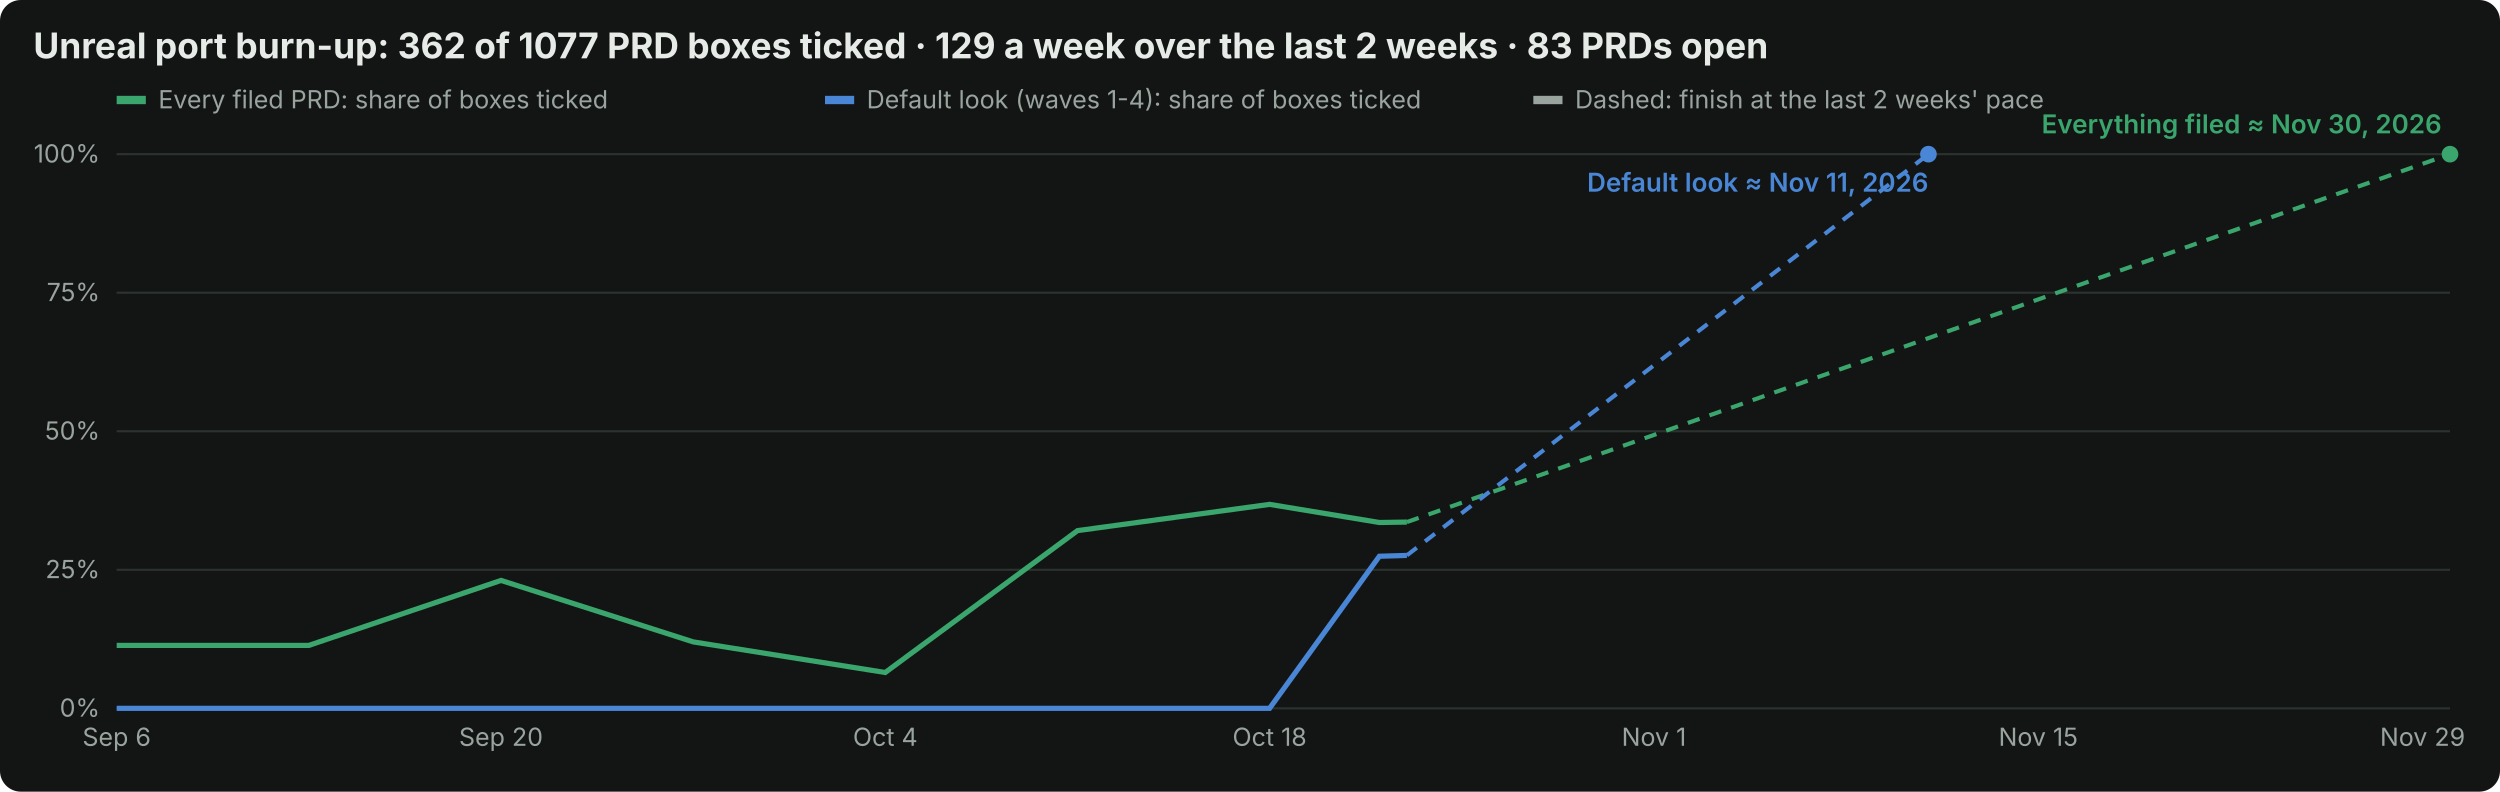
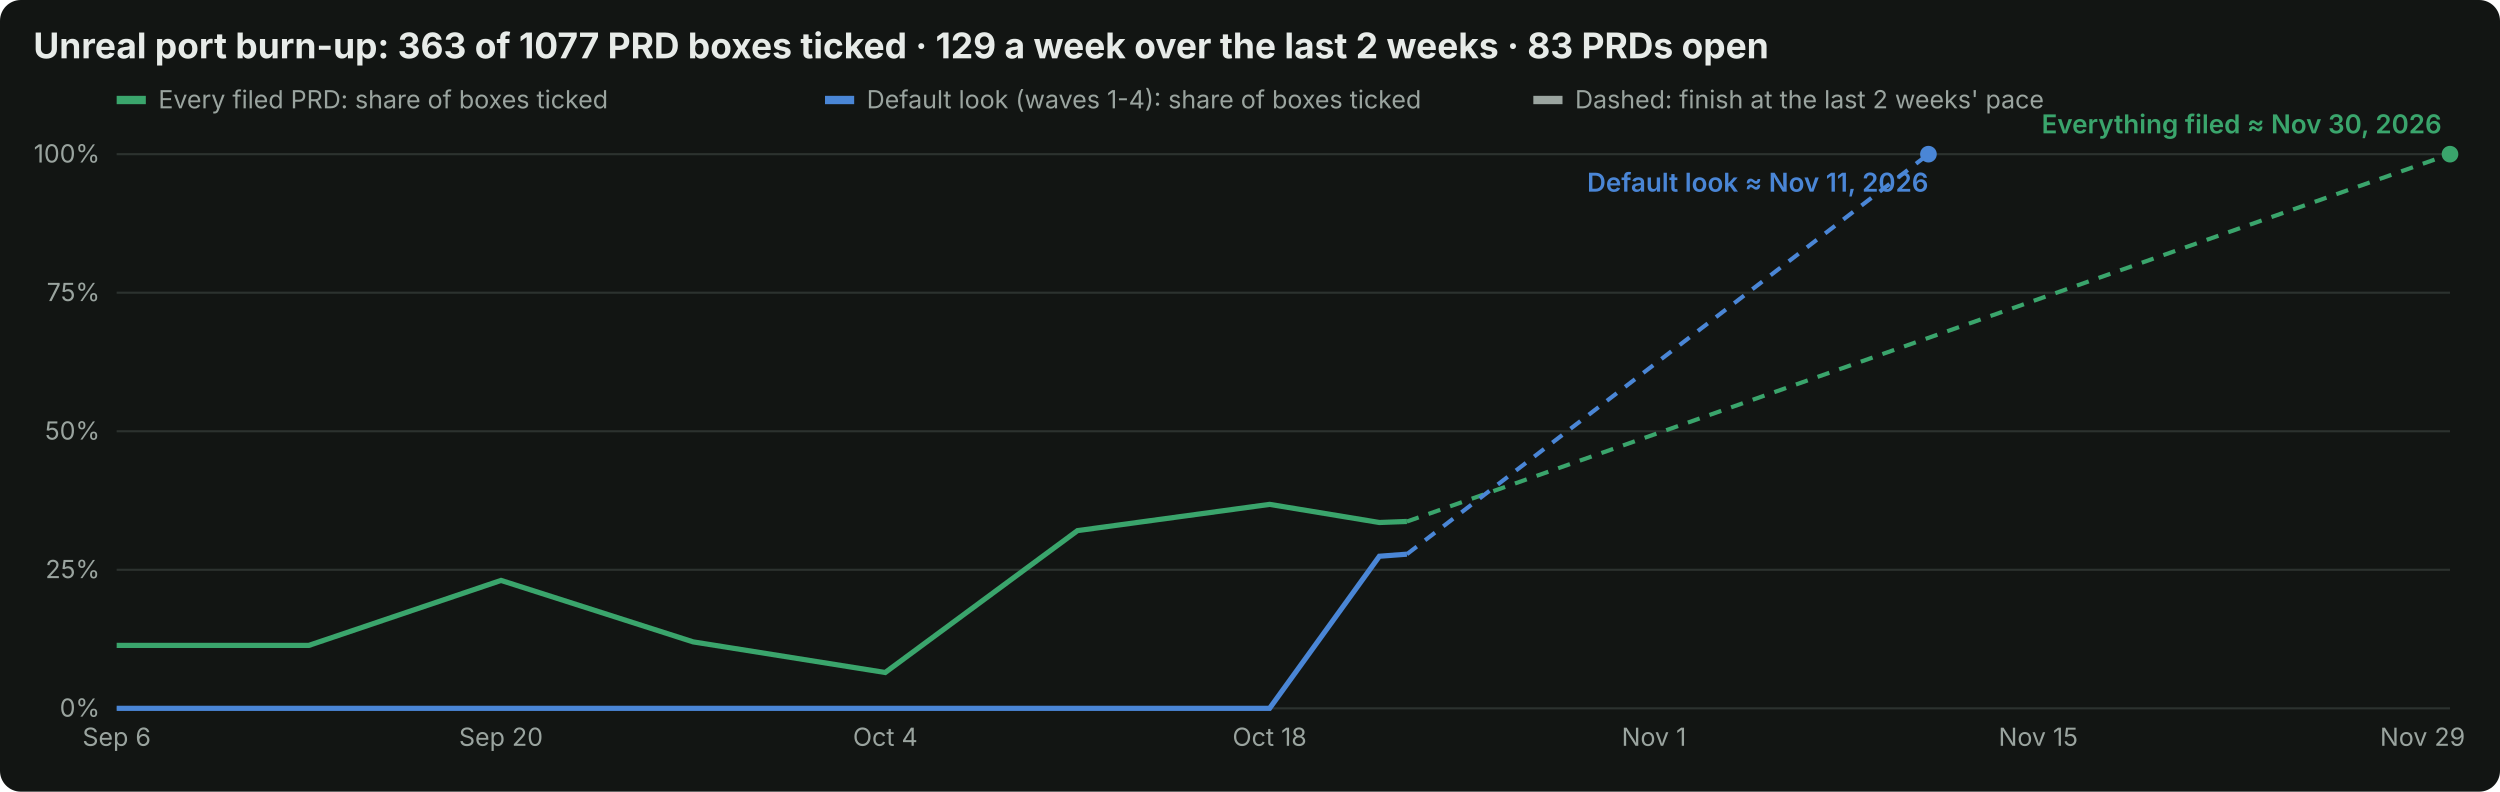
<svg xmlns="http://www.w3.org/2000/svg" viewBox="0 0 1200 380" width="1200" height="380" font-family="system-ui, -apple-system, Segoe UI, sans-serif">
  <style>.h{fill:#e7ebe8;font-size:17px;font-weight:700}.t{fill:#9aa49f;font-size:12px}.e{font-size:12.5px;font-weight:600}</style>
  <rect width="1200" height="380" rx="10" fill="#121513" />
-   <text x="16" y="28" class="h">Unreal port burn-up: 362 of 1077 PRD boxes ticked · 129 a week over the last 2 weeks · 83 PRDs open</text>
+   <text x="16" y="28" class="h">Unreal port burn-up: 363 of 1077 PRD boxes ticked · 129 a week over the last 2 weeks · 83 PRDs open</text>
  <rect x="56" y="46" width="14" height="4" fill="#3aa56c" />
  <text x="76" y="52" class="t">Every filed PRD: share of boxes ticked</text>
  <rect x="396" y="46" width="14" height="4" fill="#4a86d6" />
  <text x="416" y="52" class="t">Default look (waves 1-4): share of boxes ticked</text>
  <rect x="736" y="46" width="14" height="4" fill="#9aa49f" />
  <text x="756" y="52" class="t">Dashed: finish at the last 2 weeks' pace</text>
  <line x1="56" x2="1176" y1="340" y2="340" stroke="#2c322f" />
  <text x="48" y="344" class="t" text-anchor="end">0%</text>
  <line x1="56" x2="1176" y1="273.5" y2="273.5" stroke="#2c322f" />
  <text x="48" y="277.5" class="t" text-anchor="end">25%</text>
  <line x1="56" x2="1176" y1="207" y2="207" stroke="#2c322f" />
  <text x="48" y="211" class="t" text-anchor="end">50%</text>
  <line x1="56" x2="1176" y1="140.5" y2="140.5" stroke="#2c322f" />
  <text x="48" y="144.5" class="t" text-anchor="end">75%</text>
  <line x1="56" x2="1176" y1="74" y2="74" stroke="#2c322f" />
  <text x="48" y="78" class="t" text-anchor="end">100%</text>
  <text x="56" y="358" class="t" text-anchor="middle">Sep 6</text>
  <text x="240.471" y="358" class="t" text-anchor="middle">Sep 20</text>
  <text x="424.941" y="358" class="t" text-anchor="middle">Oct 4</text>
  <text x="609.412" y="358" class="t" text-anchor="middle">Oct 18</text>
  <text x="793.882" y="358" class="t" text-anchor="middle">Nov 1</text>
  <text x="978.353" y="358" class="t" text-anchor="middle">Nov 15</text>
  <text x="1162.824" y="358" class="t" text-anchor="middle">Nov 29</text>
-   <path d="M56.0,309.8L148.2,309.8L240.5,278.6L332.7,308.1L424.9,322.8L517.2,254.7L609.4,242.1L662.1,250.8L675.3,250.6" stroke="#3aa56c" stroke-width="2.5" fill="none" />
-   <path d="M56.0,340.0L148.2,340.0L240.5,340.0L332.7,340.0L424.9,340.0L517.2,340.0L609.4,340.0L662.1,267.0L675.3,266.6" stroke="#4a86d6" stroke-width="2.5" fill="none" />
-   <path d="M675.294,250.592L1176,74" stroke="#3aa56c" stroke-width="2" stroke-dasharray="6 5" fill="none" />
+   <path d="M56.0,309.8L148.2,309.8L240.5,278.6L332.7,308.1L424.9,322.8L517.2,254.7L609.4,242.1L662.1,250.8L675.3,250.3" stroke="#3aa56c" stroke-width="2.5" fill="none" />
+   <path d="M56.0,340.0L148.2,340.0L240.5,340.0L332.7,340.0L424.9,340.0L517.2,340.0L609.4,340.0L662.1,267.0L675.3,266.0" stroke="#4a86d6" stroke-width="2.5" fill="none" />
+   <path d="M675.294,250.345L1176,74" stroke="#3aa56c" stroke-width="2" stroke-dasharray="6 5" fill="none" />
  <circle cx="1176" cy="74" r="4" fill="#3aa56c" />
  <text x="1172" y="64" class="e" fill="#3aa56c" text-anchor="end">Everything filed ≈ Nov 30, 2026</text>
-   <path d="M675.294,266.564L925.647,74" stroke="#4a86d6" stroke-width="2" stroke-dasharray="6 5" fill="none" />
+   <path d="M675.294,266.02L925.647,74" stroke="#4a86d6" stroke-width="2" stroke-dasharray="6 5" fill="none" />
  <circle cx="925.647" cy="74" r="4" fill="#4a86d6" />
  <text x="925.647" y="92" class="e" fill="#4a86d6" text-anchor="end">Default look ≈ Nov 11, 2026</text>
</svg>
